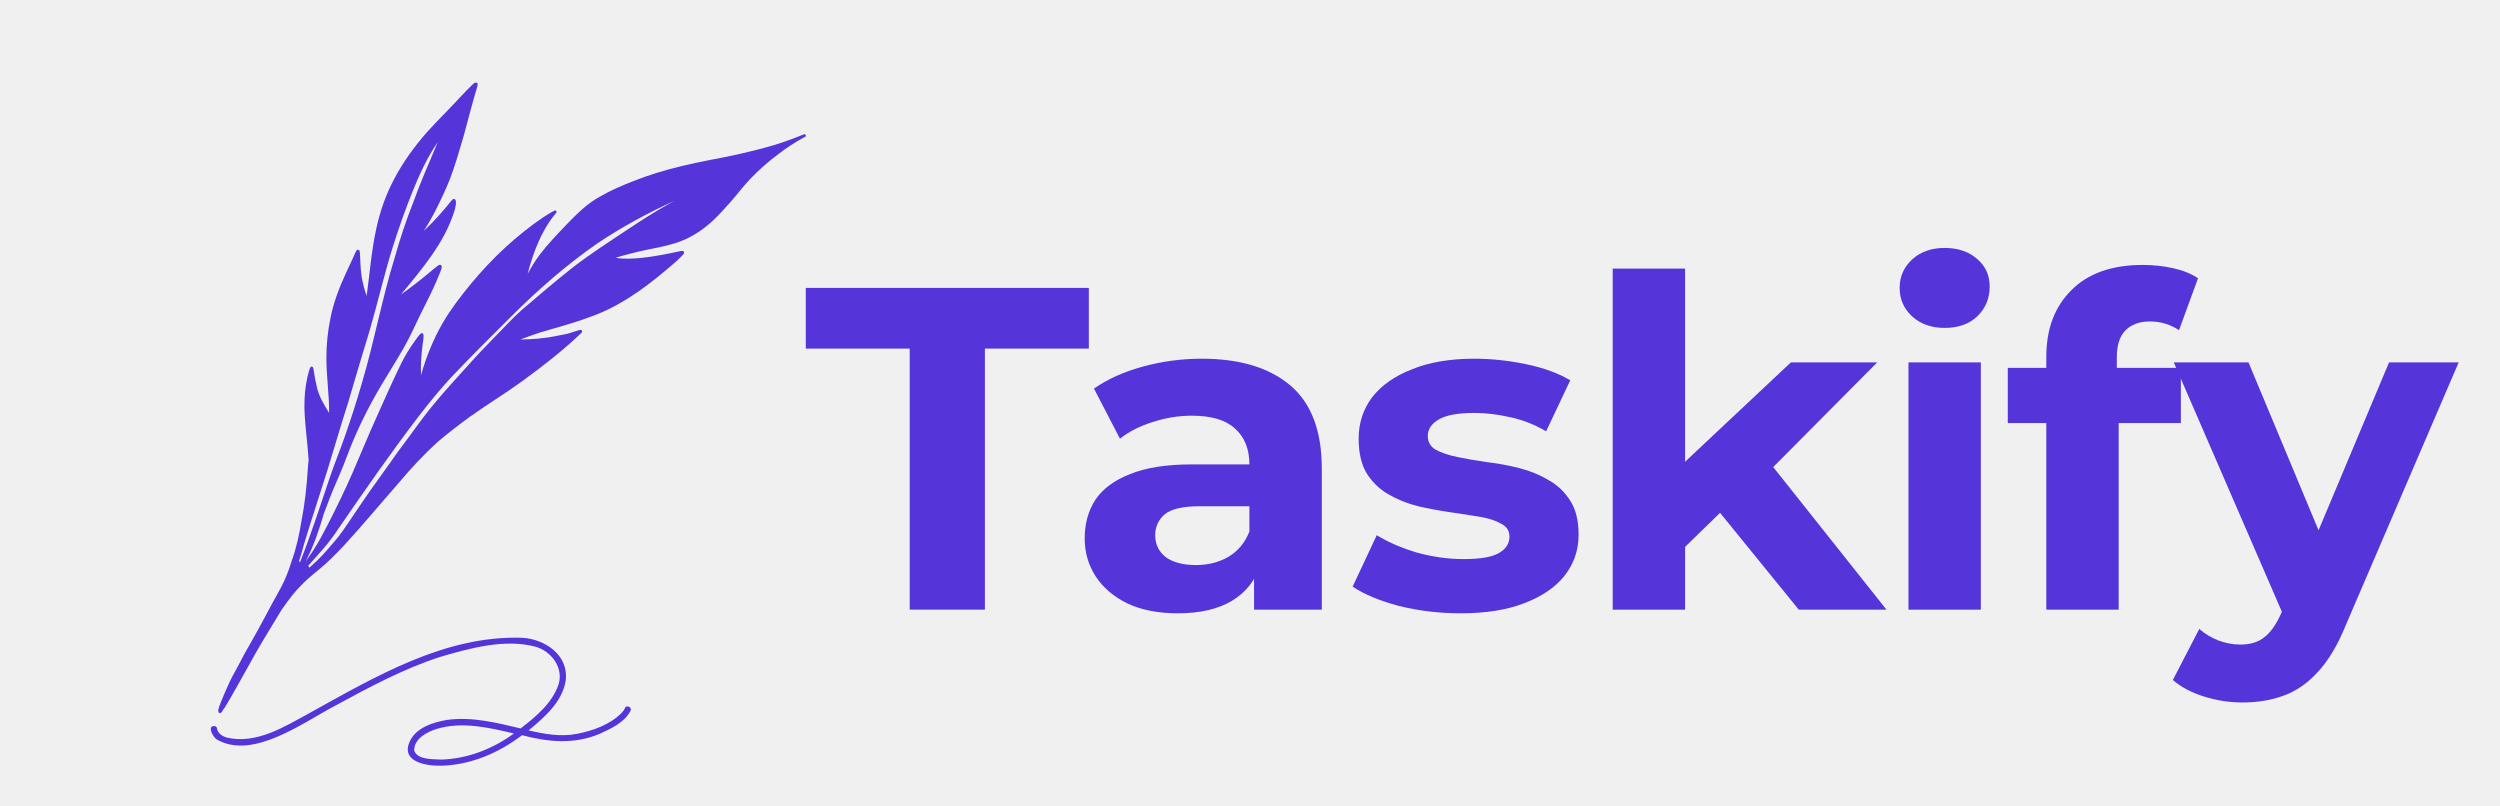
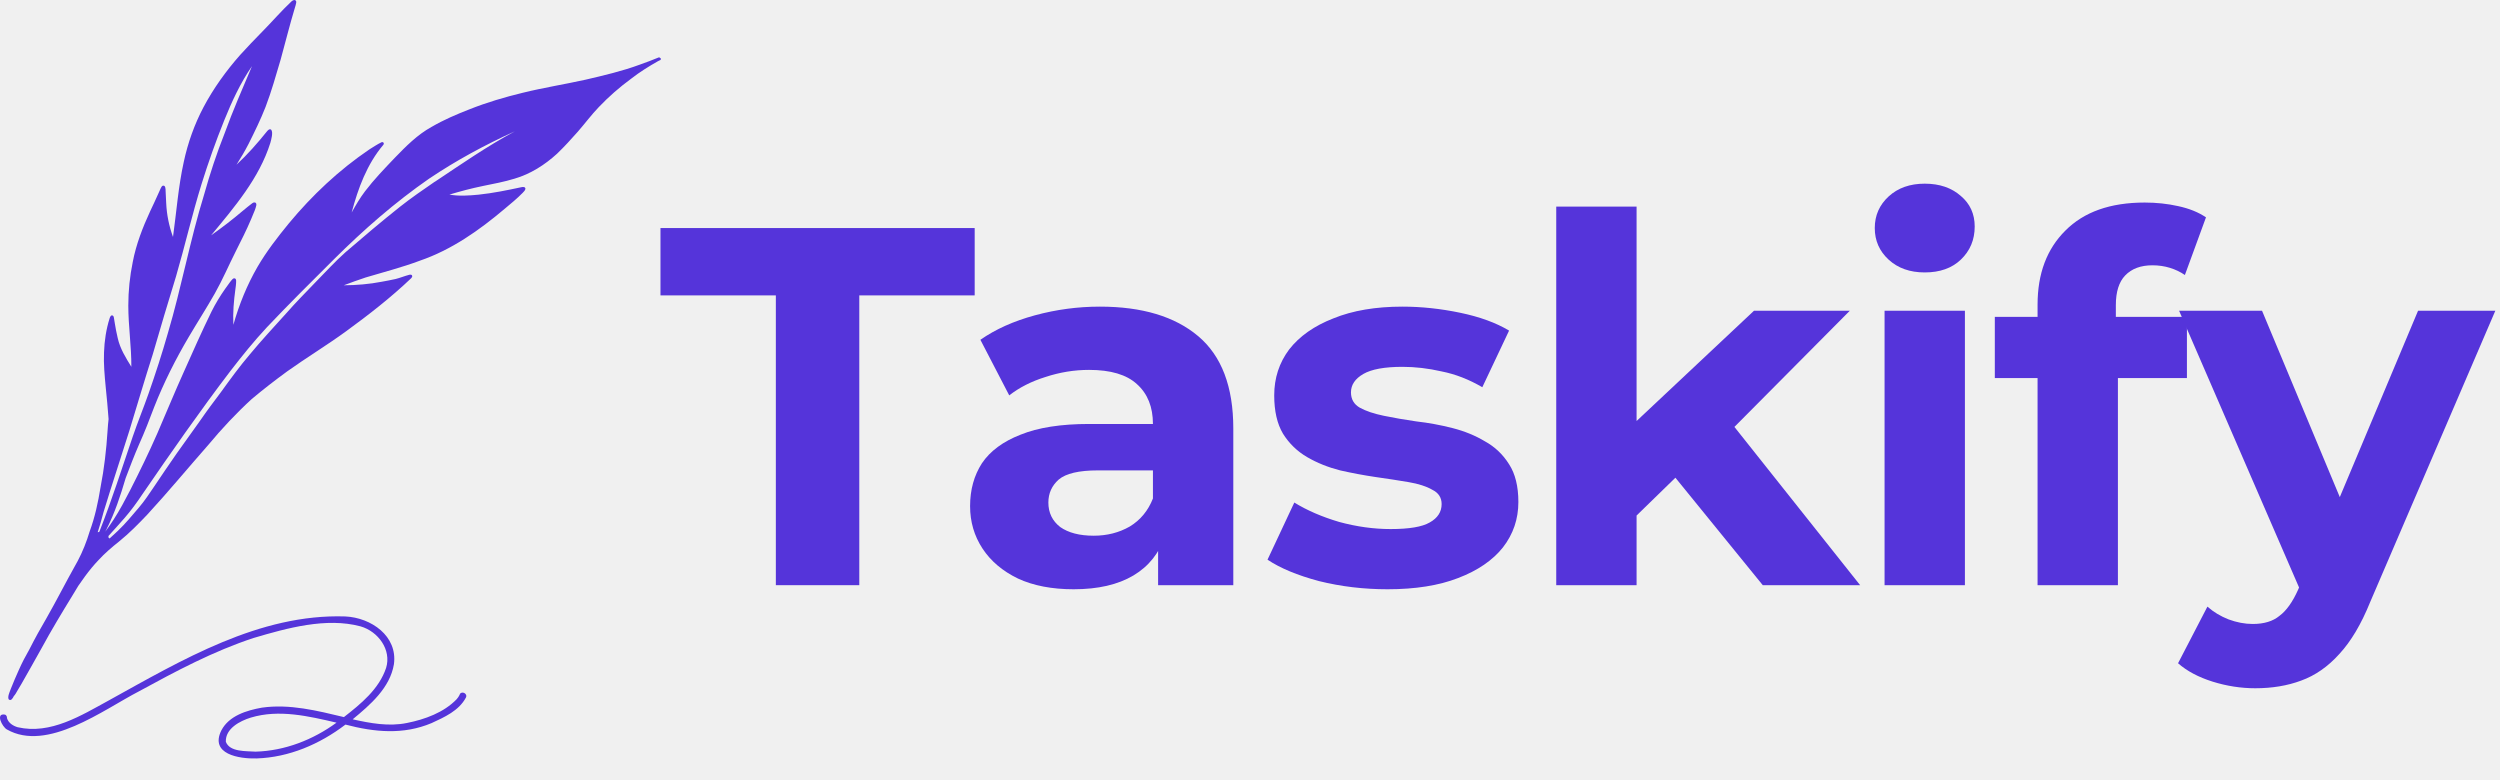
- <svg xmlns="http://www.w3.org/2000/svg" width="121" height="39" viewBox="0 0 121 39" fill="none">
-   <g clip-path="url(#clip0_494_4218)">
-     <path d="M38.995 6.532C38.981 6.506 38.95 6.488 38.919 6.497C38.649 6.612 38.379 6.709 38.099 6.811C37.333 7.093 36.536 7.279 35.738 7.465C34.825 7.668 33.895 7.814 32.987 8.039C32.203 8.229 31.423 8.459 30.67 8.76C30.103 8.98 29.544 9.219 29.022 9.524C28.401 9.864 27.901 10.373 27.413 10.876C26.966 11.345 26.514 11.813 26.12 12.33C25.898 12.622 25.712 12.94 25.535 13.258C25.814 12.207 26.204 11.146 26.917 10.306C26.97 10.24 26.908 10.16 26.833 10.196C26.651 10.284 26.483 10.399 26.31 10.505C24.99 11.398 23.811 12.507 22.797 13.731C22.301 14.336 21.822 14.955 21.428 15.631C20.972 16.422 20.626 17.275 20.378 18.155C20.351 17.633 20.396 17.112 20.467 16.595C20.48 16.502 20.493 16.414 20.498 16.321C20.498 16.259 20.515 16.171 20.453 16.135C20.409 16.113 20.365 16.135 20.334 16.171C20.294 16.21 20.263 16.255 20.227 16.299C20.157 16.392 20.086 16.489 20.019 16.586C19.798 16.9 19.598 17.231 19.425 17.576C19 18.446 18.61 19.326 18.216 20.21C17.817 21.093 17.45 21.995 17.064 22.883C16.696 23.723 16.293 24.549 15.877 25.367C15.651 25.804 15.42 26.242 15.15 26.657C15.035 26.834 14.915 27.006 14.791 27.174C14.809 27.139 14.827 27.108 14.845 27.073C15.208 26.361 15.456 25.601 15.682 24.837C15.868 24.346 16.054 23.855 16.262 23.378C16.506 22.835 16.723 22.282 16.931 21.725C17.348 20.674 17.853 19.666 18.429 18.689C18.801 18.058 19.2 17.439 19.563 16.798C19.904 16.197 20.174 15.561 20.484 14.946C20.715 14.487 20.95 14.027 21.149 13.554C21.206 13.422 21.264 13.285 21.317 13.148C21.339 13.082 21.366 13.011 21.379 12.94C21.379 12.914 21.384 12.883 21.366 12.856C21.326 12.794 21.246 12.816 21.198 12.856C21.056 12.962 20.923 13.073 20.786 13.188C20.343 13.563 19.882 13.917 19.408 14.253C20.422 13.024 21.503 11.769 21.991 10.222C22.026 10.09 22.124 9.758 22.026 9.648C21.96 9.59 21.884 9.67 21.845 9.718C21.432 10.231 20.998 10.726 20.515 11.172C20.701 10.881 20.879 10.58 21.038 10.271C21.304 9.741 21.565 9.206 21.782 8.653C22.039 7.977 22.234 7.284 22.438 6.594C22.646 5.843 22.832 5.083 23.058 4.336C23.081 4.265 23.103 4.194 23.116 4.119C23.116 4.097 23.125 4.071 23.116 4.049C23.103 4.009 23.054 3.982 23.014 3.996C22.979 4.004 22.943 4.027 22.912 4.053C22.46 4.477 22.057 4.95 21.623 5.388C21.304 5.715 20.98 6.046 20.675 6.386C20.059 7.085 19.51 7.845 19.076 8.667C18.681 9.414 18.393 10.222 18.216 11.049C17.977 12.127 17.897 13.232 17.746 14.323C17.574 13.85 17.472 13.351 17.45 12.843C17.441 12.675 17.432 12.498 17.423 12.317C17.423 12.233 17.423 12.052 17.294 12.092C17.255 12.114 17.232 12.158 17.21 12.202C17.17 12.282 17.135 12.366 17.099 12.45C16.989 12.706 16.865 12.953 16.75 13.205C16.422 13.912 16.138 14.646 15.992 15.41C15.863 16.038 15.797 16.679 15.797 17.315C15.797 18.208 15.934 19.087 15.93 19.984C15.686 19.591 15.438 19.193 15.336 18.734C15.283 18.517 15.243 18.301 15.208 18.084C15.199 18.022 15.186 17.956 15.177 17.894C15.168 17.85 15.168 17.792 15.132 17.761C15.053 17.7 14.999 17.806 14.982 17.872C14.831 18.349 14.756 18.853 14.738 19.357C14.716 19.865 14.765 20.373 14.813 20.881C14.858 21.341 14.906 21.801 14.938 22.265C14.915 22.433 14.906 22.6 14.893 22.768C14.84 23.595 14.747 24.421 14.588 25.234C14.481 25.888 14.344 26.534 14.113 27.161C13.98 27.607 13.808 28.041 13.591 28.451C13.555 28.509 13.524 28.571 13.493 28.628C13.063 29.393 12.669 30.175 12.235 30.935C11.974 31.381 11.721 31.837 11.486 32.301C11.313 32.601 11.154 32.906 11.017 33.22C10.897 33.485 10.782 33.755 10.675 34.024C10.636 34.139 10.52 34.369 10.582 34.484C10.675 34.568 10.751 34.457 10.808 34.338C10.822 34.325 10.835 34.311 10.844 34.298C10.879 34.249 10.91 34.201 10.937 34.148C11.008 34.029 11.079 33.914 11.145 33.799C11.438 33.291 11.721 32.778 12.009 32.265C12.439 31.47 12.908 30.696 13.382 29.923C13.462 29.795 13.537 29.667 13.617 29.534C13.715 29.393 13.812 29.256 13.914 29.114C14.096 28.867 14.291 28.628 14.503 28.407C14.765 28.12 15.093 27.842 15.398 27.599C15.841 27.241 16.24 26.834 16.63 26.423C17.538 25.438 18.393 24.404 19.279 23.396C19.869 22.689 20.502 22.008 21.18 21.39C21.68 20.97 22.199 20.568 22.726 20.183C23.568 19.582 24.454 19.047 25.291 18.438C26.279 17.717 27.245 16.966 28.131 16.122C28.158 16.091 28.189 16.056 28.171 16.011C28.153 15.954 28.082 15.963 28.034 15.976C27.834 16.029 27.644 16.109 27.449 16.157C27.25 16.201 27.046 16.241 26.846 16.277C26.301 16.383 25.743 16.427 25.189 16.431C25.504 16.312 25.823 16.197 26.142 16.091C26.935 15.852 27.737 15.649 28.512 15.357C29.89 14.884 31.095 14.036 32.198 13.104C32.468 12.878 32.743 12.653 32.991 12.401C33.036 12.348 33.102 12.299 33.111 12.224C33.111 12.136 33.005 12.136 32.938 12.153C32.318 12.286 31.693 12.414 31.064 12.48C30.648 12.52 30.213 12.551 29.797 12.476C30.28 12.33 30.767 12.202 31.263 12.1C31.724 12.008 32.189 11.919 32.637 11.782C33.332 11.579 33.957 11.181 34.489 10.695C34.808 10.39 35.105 10.063 35.397 9.732C35.707 9.378 35.986 8.998 36.314 8.658C36.744 8.207 37.213 7.796 37.714 7.429C38.086 7.138 38.485 6.89 38.897 6.656C38.928 6.638 38.959 6.629 38.99 6.612C39.017 6.594 39.026 6.563 39.012 6.532H38.995ZM14.782 27.528C14.782 27.528 14.782 27.528 14.774 27.528H14.778H14.782ZM15.841 22.777C16.182 21.664 16.51 20.546 16.865 19.436C17.197 18.301 17.529 17.165 17.879 16.038C18.269 14.703 18.579 13.347 18.991 12.017C19.284 11.08 19.611 10.152 19.979 9.241C20.311 8.419 20.684 7.611 21.189 6.877C20.777 7.854 20.351 8.821 19.993 9.816C19.647 10.686 19.355 11.575 19.102 12.476C18.486 14.469 18.114 16.529 17.52 18.526C17.268 19.41 16.984 20.285 16.679 21.155C16.462 21.779 16.205 22.402 15.992 23.025C15.518 24.408 15.079 25.804 14.539 27.166C14.53 27.174 14.521 27.183 14.512 27.192C14.495 27.188 14.477 27.192 14.463 27.196C14.556 26.905 14.645 26.609 14.72 26.313C15.079 25.128 15.474 23.957 15.841 22.777ZM29.159 11.915C28.645 12.268 28.131 12.622 27.644 13.006C26.833 13.652 26.044 14.319 25.26 14.995C24.804 15.402 24.392 15.857 23.962 16.294C23.537 16.736 23.107 17.169 22.704 17.629C22.168 18.225 21.619 18.813 21.105 19.432C20.653 19.962 20.241 20.528 19.833 21.093C19.532 21.496 19.226 21.898 18.943 22.313C18.606 22.795 18.256 23.263 17.919 23.745C17.582 24.231 17.25 24.717 16.922 25.208C16.714 25.517 16.506 25.831 16.262 26.118C15.974 26.458 15.677 26.816 15.35 27.13C15.226 27.241 15.106 27.351 14.986 27.466C14.986 27.466 14.986 27.466 14.982 27.466C14.924 27.453 14.924 27.4 14.938 27.355C15.172 27.095 15.407 26.838 15.637 26.573C15.917 26.251 16.169 25.906 16.404 25.552C17.653 23.732 18.916 21.916 20.258 20.157C20.759 19.507 21.277 18.866 21.836 18.265C22.797 17.249 23.789 16.268 24.782 15.278C26.062 14.005 27.427 12.812 28.911 11.782C30.094 10.987 31.352 10.306 32.65 9.718C31.436 10.368 30.302 11.159 29.159 11.919V11.915Z" fill="#5534DA" />
-     <path d="M30.249 34.276C30.214 34.351 30.165 34.417 30.112 34.479C29.554 35.058 28.73 35.359 27.95 35.513C27.161 35.677 26.351 35.526 25.58 35.354C26.346 34.722 27.206 33.984 27.378 32.955C27.547 31.722 26.381 30.922 25.261 30.869C21.513 30.745 18.128 32.773 14.951 34.528C13.746 35.186 12.404 36.03 10.973 35.699C10.773 35.641 10.569 35.513 10.508 35.301C10.512 35.244 10.485 35.177 10.428 35.151C9.985 35.062 10.299 35.686 10.503 35.796C12.262 36.799 14.707 34.939 16.263 34.135C17.866 33.26 19.523 32.376 21.269 31.805C22.718 31.377 24.432 30.9 25.925 31.302C26.687 31.523 27.281 32.318 27.037 33.114C26.732 34.033 25.939 34.682 25.199 35.257C24.033 34.978 22.824 34.674 21.619 34.846C20.954 34.965 20.188 35.2 19.856 35.836C19.337 36.879 20.635 37.082 21.389 37.06C22.802 37.016 24.149 36.437 25.265 35.584C26.532 35.915 27.786 36.039 29.022 35.518C29.58 35.261 30.214 34.978 30.515 34.408C30.608 34.236 30.333 34.095 30.245 34.267L30.249 34.276ZM21.349 36.764C20.941 36.733 20.223 36.79 20.05 36.335C20.024 35.761 20.662 35.425 21.14 35.279C22.368 34.908 23.661 35.217 24.875 35.5C23.852 36.247 22.625 36.728 21.349 36.764Z" fill="#5534DA" />
-   </g>
-   <path d="M44.03 29.507V16.872H39V13.935H52.699V16.872H47.669V29.507H44.03Z" fill="#5534DA" />
-   <path d="M60.696 29.507V27.171L60.471 26.659V22.477C60.471 21.736 60.239 21.157 59.775 20.742C59.326 20.327 58.63 20.119 57.687 20.119C57.043 20.119 56.407 20.223 55.778 20.431C55.164 20.623 54.64 20.89 54.206 21.232L52.948 18.807C53.607 18.347 54.4 17.991 55.328 17.739C56.257 17.487 57.2 17.361 58.158 17.361C60 17.361 61.429 17.791 62.447 18.651C63.466 19.511 63.975 20.853 63.975 22.677V29.507H60.696ZM57.013 29.684C56.07 29.684 55.261 29.529 54.587 29.217C53.914 28.891 53.397 28.454 53.038 27.905C52.679 27.356 52.499 26.741 52.499 26.059C52.499 25.347 52.671 24.724 53.015 24.19C53.375 23.656 53.936 23.241 54.7 22.944C55.463 22.633 56.459 22.477 57.687 22.477H60.898V24.502H58.068C57.245 24.502 56.676 24.635 56.362 24.902C56.062 25.169 55.912 25.503 55.912 25.903C55.912 26.348 56.085 26.704 56.429 26.971C56.788 27.223 57.275 27.349 57.889 27.349C58.473 27.349 58.997 27.215 59.461 26.948C59.925 26.667 60.262 26.259 60.471 25.725L61.01 27.327C60.756 28.098 60.292 28.683 59.618 29.084C58.944 29.484 58.076 29.684 57.013 29.684Z" fill="#5534DA" />
-   <path d="M70.7 29.684C69.667 29.684 68.671 29.566 67.713 29.329C66.77 29.076 66.021 28.765 65.467 28.394L66.635 25.903C67.189 26.244 67.84 26.526 68.589 26.748C69.352 26.956 70.101 27.06 70.834 27.06C71.643 27.06 72.212 26.963 72.541 26.77C72.885 26.578 73.058 26.311 73.058 25.97C73.058 25.688 72.923 25.48 72.653 25.347C72.399 25.198 72.055 25.087 71.62 25.013C71.186 24.939 70.707 24.865 70.183 24.791C69.674 24.716 69.158 24.62 68.634 24.502C68.11 24.368 67.63 24.175 67.196 23.923C66.762 23.671 66.41 23.33 66.141 22.9C65.886 22.47 65.759 21.914 65.759 21.232C65.759 20.475 65.976 19.808 66.41 19.23C66.859 18.651 67.503 18.199 68.342 17.873C69.18 17.532 70.183 17.361 71.351 17.361C72.174 17.361 73.013 17.45 73.866 17.628C74.719 17.806 75.431 18.065 76 18.407L74.832 20.876C74.248 20.535 73.656 20.305 73.058 20.186C72.474 20.053 71.905 19.986 71.351 19.986C70.572 19.986 70.004 20.09 69.644 20.297C69.285 20.505 69.105 20.772 69.105 21.098C69.105 21.395 69.233 21.617 69.487 21.765C69.757 21.914 70.108 22.032 70.543 22.121C70.977 22.21 71.448 22.292 71.957 22.366C72.481 22.425 73.005 22.522 73.529 22.655C74.053 22.789 74.525 22.982 74.944 23.234C75.378 23.471 75.73 23.805 76 24.235C76.269 24.65 76.404 25.198 76.404 25.881C76.404 26.622 76.179 27.282 75.73 27.86C75.281 28.424 74.63 28.869 73.776 29.195C72.938 29.521 71.912 29.684 70.7 29.684Z" fill="#5534DA" />
-   <path d="M80.952 27.06L81.042 22.833L86.679 17.539H90.856L85.443 22.989L83.624 24.457L80.952 27.06ZM78.055 29.507V13.001H81.558V29.507H78.055ZM87.06 29.507L82.973 24.479L85.174 21.788L91.305 29.507H87.06Z" fill="#5534DA" />
-   <path d="M92.37 29.507V17.539H95.873V29.507H92.37ZM94.121 15.871C93.478 15.871 92.954 15.685 92.549 15.315C92.145 14.944 91.943 14.484 91.943 13.935C91.943 13.387 92.145 12.927 92.549 12.556C92.954 12.185 93.478 12 94.121 12C94.765 12 95.289 12.178 95.694 12.534C96.098 12.875 96.3 13.32 96.3 13.869C96.3 14.447 96.098 14.929 95.694 15.315C95.304 15.685 94.78 15.871 94.121 15.871Z" fill="#5534DA" />
-   <path d="M99.041 29.507V17.272C99.041 15.922 99.445 14.847 100.254 14.046C101.062 13.231 102.215 12.823 103.712 12.823C104.221 12.823 104.708 12.875 105.172 12.979C105.651 13.083 106.055 13.246 106.384 13.468L105.464 15.982C105.269 15.848 105.052 15.745 104.812 15.67C104.573 15.596 104.318 15.559 104.049 15.559C103.54 15.559 103.143 15.707 102.859 16.004C102.589 16.286 102.454 16.716 102.454 17.294V18.407L102.544 19.897V29.507H99.041ZM97.177 20.475V17.806H105.554V20.475H97.177Z" fill="#5534DA" />
-   <path d="M108.535 34C107.906 34 107.285 33.904 106.671 33.711C106.057 33.518 105.556 33.251 105.166 32.91L106.446 30.441C106.716 30.678 107.023 30.863 107.367 30.997C107.726 31.13 108.078 31.197 108.423 31.197C108.917 31.197 109.306 31.078 109.59 30.841C109.89 30.619 110.159 30.241 110.399 29.707L111.028 28.239L111.297 27.86L115.631 17.539H119L113.543 30.241C113.154 31.205 112.704 31.961 112.195 32.51C111.701 33.058 111.147 33.444 110.534 33.666C109.935 33.889 109.269 34 108.535 34ZM110.601 29.974L105.211 17.539H108.827L113.004 27.549L110.601 29.974Z" fill="#5534DA" />
-   <defs>
-     <clipPath id="clip0_494_4218">
-       <rect width="28.797" height="33.069" fill="white" transform="translate(10.2021 4)" />
-     </clipPath>
-   </defs>
+ <svg xmlns="http://www.w3.org/2000/svg" width="109" height="34" viewBox="0 0 109 34" fill="none">
+   <path d="M28.791 2.54C28.778 2.514 28.747 2.496 28.716 2.505C28.446 2.62 28.175 2.717 27.896 2.818C27.13 3.101 26.332 3.287 25.535 3.473C24.622 3.676 23.692 3.822 22.784 4.047C22 4.237 21.22 4.467 20.467 4.767C19.9 4.988 19.341 5.227 18.819 5.532C18.198 5.872 17.698 6.38 17.21 6.884C16.763 7.353 16.311 7.821 15.917 8.338C15.695 8.63 15.509 8.948 15.332 9.266C15.611 8.214 16.001 7.154 16.714 6.314C16.767 6.248 16.705 6.168 16.63 6.204C16.448 6.292 16.28 6.407 16.107 6.513C14.787 7.406 13.608 8.515 12.594 9.739C12.098 10.344 11.619 10.963 11.225 11.639C10.768 12.43 10.423 13.283 10.175 14.162C10.148 13.641 10.193 13.12 10.264 12.603C10.277 12.51 10.29 12.421 10.294 12.329C10.294 12.267 10.312 12.178 10.25 12.143C10.206 12.121 10.162 12.143 10.131 12.178C10.091 12.218 10.06 12.262 10.024 12.306C9.953 12.399 9.882 12.496 9.816 12.594C9.595 12.908 9.395 13.239 9.222 13.584C8.797 14.454 8.407 15.334 8.013 16.218C7.614 17.101 7.246 18.003 6.861 18.891C6.493 19.731 6.09 20.557 5.674 21.375C5.448 21.812 5.217 22.25 4.947 22.665C4.832 22.842 4.712 23.014 4.588 23.182C4.606 23.147 4.624 23.116 4.641 23.081C5.005 22.369 5.253 21.609 5.479 20.844C5.665 20.354 5.851 19.863 6.059 19.386C6.303 18.843 6.52 18.29 6.728 17.733C7.144 16.681 7.65 15.674 8.226 14.697C8.598 14.065 8.996 13.447 9.36 12.806C9.701 12.205 9.971 11.569 10.281 10.954C10.512 10.495 10.746 10.035 10.946 9.562C11.003 9.43 11.061 9.293 11.114 9.156C11.136 9.089 11.163 9.019 11.176 8.948C11.176 8.921 11.181 8.89 11.163 8.864C11.123 8.802 11.043 8.824 10.995 8.864C10.853 8.97 10.72 9.08 10.582 9.195C10.139 9.571 9.679 9.925 9.205 10.26C10.219 9.032 11.3 7.777 11.787 6.23C11.823 6.098 11.92 5.766 11.823 5.656C11.757 5.598 11.681 5.678 11.641 5.726C11.229 6.239 10.795 6.734 10.312 7.18C10.498 6.889 10.675 6.588 10.835 6.279C11.101 5.748 11.362 5.214 11.579 4.661C11.836 3.985 12.031 3.291 12.235 2.602C12.443 1.851 12.629 1.091 12.855 0.344C12.877 0.273 12.9 0.202 12.913 0.127C12.913 0.105 12.922 0.079 12.913 0.056C12.9 0.017 12.851 -0.01 12.811 0.003C12.775 0.012 12.74 0.034 12.709 0.061C12.257 0.485 11.854 0.958 11.42 1.395C11.101 1.723 10.777 2.054 10.472 2.394C9.856 3.092 9.307 3.853 8.872 4.675C8.478 5.421 8.19 6.23 8.013 7.056C7.774 8.135 7.694 9.24 7.543 10.331C7.37 9.858 7.269 9.359 7.246 8.851C7.238 8.683 7.229 8.506 7.22 8.325C7.22 8.241 7.22 8.06 7.091 8.099C7.051 8.121 7.029 8.166 7.007 8.21C6.967 8.289 6.932 8.373 6.896 8.457C6.786 8.714 6.662 8.961 6.546 9.213C6.219 9.92 5.935 10.654 5.789 11.418C5.66 12.046 5.594 12.687 5.594 13.323C5.594 14.216 5.731 15.095 5.727 15.992C5.483 15.599 5.235 15.201 5.133 14.742C5.08 14.525 5.04 14.308 5.005 14.092C4.996 14.03 4.982 13.964 4.974 13.902C4.965 13.858 4.965 13.8 4.929 13.769C4.85 13.707 4.796 13.813 4.779 13.88C4.628 14.357 4.553 14.861 4.535 15.365C4.513 15.873 4.562 16.381 4.61 16.889C4.655 17.349 4.703 17.808 4.734 18.272C4.712 18.44 4.703 18.608 4.69 18.776C4.637 19.603 4.544 20.429 4.384 21.242C4.278 21.896 4.141 22.541 3.91 23.169C3.777 23.615 3.605 24.048 3.388 24.459C3.352 24.517 3.321 24.579 3.29 24.636C2.86 25.401 2.466 26.183 2.032 26.943C1.77 27.389 1.518 27.844 1.283 28.308C1.11 28.609 0.951 28.914 0.813 29.228C0.694 29.493 0.579 29.762 0.472 30.032C0.432 30.147 0.317 30.377 0.379 30.491C0.472 30.575 0.548 30.465 0.605 30.346C0.619 30.332 0.632 30.319 0.641 30.306C0.676 30.257 0.707 30.209 0.734 30.156C0.805 30.036 0.876 29.921 0.942 29.806C1.234 29.298 1.518 28.786 1.806 28.273C2.236 27.478 2.705 26.704 3.179 25.931C3.259 25.803 3.334 25.674 3.414 25.542C3.512 25.401 3.609 25.264 3.711 25.122C3.893 24.875 4.088 24.636 4.3 24.415C4.562 24.128 4.889 23.849 5.195 23.606C5.638 23.248 6.037 22.842 6.427 22.431C7.335 21.445 8.19 20.411 9.076 19.404C9.665 18.697 10.299 18.016 10.977 17.397C11.477 16.978 11.996 16.575 12.523 16.191C13.365 15.59 14.251 15.055 15.088 14.445C16.076 13.725 17.042 12.974 17.928 12.13C17.955 12.099 17.986 12.063 17.968 12.019C17.95 11.962 17.879 11.971 17.831 11.984C17.631 12.037 17.441 12.117 17.246 12.165C17.046 12.209 16.843 12.249 16.643 12.284C16.098 12.39 15.54 12.435 14.986 12.439C15.301 12.32 15.62 12.205 15.939 12.099C16.732 11.86 17.534 11.657 18.309 11.365C19.687 10.892 20.892 10.044 21.995 9.111C22.265 8.886 22.54 8.661 22.788 8.409C22.832 8.356 22.899 8.307 22.908 8.232C22.908 8.144 22.802 8.144 22.735 8.161C22.115 8.294 21.49 8.422 20.861 8.488C20.445 8.528 20.01 8.559 19.594 8.484C20.077 8.338 20.564 8.21 21.06 8.108C21.521 8.015 21.986 7.927 22.434 7.79C23.129 7.587 23.754 7.189 24.286 6.703C24.605 6.398 24.901 6.071 25.194 5.74C25.504 5.386 25.783 5.006 26.111 4.666C26.541 4.215 27.01 3.804 27.511 3.437C27.883 3.145 28.282 2.898 28.694 2.664C28.725 2.646 28.756 2.637 28.787 2.62C28.814 2.602 28.822 2.571 28.809 2.54H28.791ZM4.579 23.536C4.579 23.536 4.579 23.536 4.57 23.536H4.575H4.579ZM5.638 18.785C5.979 17.671 6.307 16.553 6.662 15.444C6.994 14.308 7.326 13.173 7.676 12.046C8.066 10.711 8.376 9.354 8.788 8.024C9.081 7.087 9.408 6.159 9.776 5.249C10.108 4.427 10.481 3.618 10.986 2.885C10.574 3.861 10.148 4.829 9.789 5.824C9.444 6.694 9.151 7.582 8.899 8.484C8.283 10.477 7.911 12.536 7.317 14.534C7.065 15.418 6.781 16.293 6.476 17.163C6.258 17.786 6.001 18.409 5.789 19.032C5.315 20.416 4.876 21.812 4.336 23.173C4.327 23.182 4.318 23.191 4.309 23.2C4.291 23.195 4.274 23.2 4.26 23.204C4.353 22.913 4.442 22.616 4.517 22.32C4.876 21.136 5.27 19.965 5.638 18.785ZM18.956 7.923C18.442 8.276 17.928 8.63 17.441 9.014C16.63 9.659 15.841 10.327 15.057 11.003C14.601 11.409 14.189 11.865 13.759 12.302C13.334 12.744 12.904 13.177 12.501 13.637C11.965 14.233 11.415 14.821 10.902 15.44C10.45 15.97 10.037 16.536 9.63 17.101C9.329 17.503 9.023 17.906 8.739 18.321C8.403 18.803 8.053 19.271 7.716 19.753C7.379 20.239 7.047 20.725 6.719 21.216C6.511 21.525 6.303 21.839 6.059 22.126C5.771 22.466 5.474 22.824 5.146 23.138C5.022 23.248 4.903 23.359 4.783 23.474C4.783 23.474 4.783 23.474 4.779 23.474C4.721 23.46 4.721 23.407 4.734 23.363C4.969 23.103 5.204 22.846 5.434 22.581C5.713 22.259 5.966 21.914 6.201 21.56C7.45 19.74 8.713 17.923 10.055 16.164C10.556 15.515 11.074 14.874 11.633 14.273C12.594 13.257 13.586 12.275 14.579 11.286C15.859 10.013 17.224 8.82 18.708 7.79C19.891 6.995 21.149 6.314 22.447 5.726C21.233 6.376 20.099 7.167 18.956 7.927V7.923Z" fill="#5534DA" />
+   <path d="M20.046 30.284C20.011 30.359 19.962 30.425 19.909 30.487C19.351 31.066 18.526 31.366 17.747 31.521C16.958 31.685 16.147 31.534 15.377 31.362C16.143 30.73 17.003 29.992 17.175 28.962C17.344 27.729 16.178 26.93 15.057 26.877C11.309 26.753 7.925 28.781 4.748 30.536C3.543 31.194 2.201 32.038 0.77 31.707C0.57 31.649 0.366 31.521 0.304 31.309C0.309 31.252 0.282 31.185 0.225 31.159C-0.218 31.07 0.096 31.693 0.3 31.804C2.059 32.807 4.504 30.947 6.059 30.142C7.663 29.267 9.32 28.383 11.066 27.813C12.514 27.385 14.229 26.907 15.722 27.31C16.484 27.53 17.078 28.326 16.834 29.121C16.528 30.041 15.735 30.69 14.995 31.265C13.83 30.986 12.621 30.681 11.416 30.854C10.751 30.973 9.985 31.207 9.652 31.844C9.134 32.887 10.432 33.09 11.185 33.068C12.599 33.024 13.945 32.445 15.062 31.592C16.329 31.923 17.583 32.047 18.819 31.526C19.377 31.269 20.011 30.986 20.312 30.416C20.405 30.244 20.13 30.102 20.042 30.275L20.046 30.284ZM11.146 32.772C10.738 32.741 10.02 32.798 9.847 32.343C9.821 31.768 10.459 31.433 10.937 31.287C12.165 30.916 13.458 31.225 14.672 31.508C13.649 32.255 12.421 32.736 11.146 32.772Z" fill="#5534DA" />
+   <path d="M33.827 25.514V12.879H28.797V9.943H42.496V12.879H37.465V25.514H33.827Z" fill="#5534DA" />
+   <path d="M50.493 25.514V23.179L50.268 22.667V18.485C50.268 17.744 50.036 17.165 49.572 16.75C49.123 16.335 48.427 16.127 47.483 16.127C46.84 16.127 46.203 16.231 45.575 16.439C44.961 16.631 44.437 16.898 44.003 17.239L42.745 14.815C43.404 14.355 44.197 13.999 45.125 13.747C46.054 13.495 46.997 13.369 47.955 13.369C49.797 13.369 51.226 13.799 52.244 14.659C53.263 15.519 53.772 16.861 53.772 18.685V25.514H50.493ZM46.81 25.692C45.867 25.692 45.058 25.537 44.384 25.225C43.711 24.899 43.194 24.462 42.835 23.913C42.475 23.364 42.296 22.749 42.296 22.067C42.296 21.355 42.468 20.732 42.812 20.198C43.172 19.664 43.733 19.249 44.497 18.952C45.26 18.641 46.256 18.485 47.483 18.485H50.695V20.509H47.865C47.042 20.509 46.473 20.643 46.158 20.91C45.859 21.177 45.709 21.51 45.709 21.911C45.709 22.356 45.882 22.712 46.226 22.979C46.585 23.231 47.072 23.357 47.686 23.357C48.269 23.357 48.793 23.223 49.258 22.956C49.722 22.674 50.059 22.267 50.268 21.733L50.807 23.334C50.553 24.106 50.089 24.691 49.415 25.092C48.741 25.492 47.873 25.692 46.81 25.692Z" fill="#5534DA" />
+   <path d="M60.496 25.692C59.464 25.692 58.468 25.574 57.51 25.336C56.566 25.084 55.818 24.773 55.264 24.402L56.432 21.911C56.986 22.252 57.637 22.534 58.386 22.756C59.149 22.964 59.898 23.067 60.631 23.067C61.44 23.067 62.009 22.971 62.338 22.778C62.682 22.585 62.855 22.319 62.855 21.977C62.855 21.696 62.72 21.488 62.45 21.355C62.196 21.206 61.852 21.095 61.417 21.021C60.983 20.947 60.504 20.873 59.98 20.799C59.471 20.724 58.955 20.628 58.431 20.509C57.907 20.376 57.427 20.183 56.993 19.931C56.559 19.679 56.207 19.338 55.938 18.908C55.683 18.478 55.556 17.922 55.556 17.239C55.556 16.483 55.773 15.816 56.207 15.237C56.656 14.659 57.3 14.207 58.139 13.88C58.977 13.539 59.98 13.369 61.148 13.369C61.971 13.369 62.81 13.458 63.663 13.636C64.516 13.814 65.228 14.073 65.796 14.414L64.629 16.883C64.045 16.542 63.453 16.312 62.855 16.194C62.271 16.06 61.702 15.994 61.148 15.994C60.369 15.994 59.8 16.098 59.441 16.305C59.082 16.513 58.902 16.78 58.902 17.106C58.902 17.402 59.029 17.625 59.284 17.773C59.553 17.922 59.905 18.04 60.339 18.129C60.773 18.218 61.245 18.3 61.754 18.374C62.278 18.433 62.802 18.53 63.326 18.663C63.85 18.797 64.322 18.989 64.741 19.241C65.175 19.479 65.527 19.812 65.796 20.242C66.066 20.658 66.201 21.206 66.201 21.889C66.201 22.63 65.976 23.29 65.527 23.868C65.078 24.432 64.427 24.877 63.573 25.203C62.735 25.529 61.709 25.692 60.496 25.692Z" fill="#5534DA" />
+   <path d="M70.749 23.067L70.839 18.841L76.475 13.547H80.653L75.24 18.997L73.421 20.465L70.749 23.067ZM67.852 25.514V9.009H71.355V25.514H67.852ZM76.857 25.514L72.77 20.487L74.971 17.796L81.102 25.514H76.857Z" fill="#5534DA" />
+   <path d="M82.167 25.514V13.547H85.67V25.514H82.167ZM83.918 11.878C83.275 11.878 82.751 11.693 82.346 11.322C81.942 10.951 81.74 10.492 81.74 9.943C81.74 9.394 81.942 8.935 82.346 8.564C82.751 8.193 83.275 8.008 83.918 8.008C84.562 8.008 85.086 8.186 85.49 8.542C85.895 8.883 86.097 9.328 86.097 9.876C86.097 10.455 85.895 10.937 85.49 11.322C85.101 11.693 84.577 11.878 83.918 11.878Z" fill="#5534DA" />
+   <path d="M88.838 25.514V13.28C88.838 11.93 89.242 10.855 90.05 10.054C90.859 9.239 92.012 8.831 93.509 8.831C94.018 8.831 94.504 8.883 94.969 8.987C95.448 9.09 95.852 9.254 96.181 9.476L95.261 11.99C95.066 11.856 94.849 11.752 94.609 11.678C94.37 11.604 94.115 11.567 93.846 11.567C93.337 11.567 92.94 11.715 92.656 12.012C92.386 12.294 92.251 12.724 92.251 13.302V14.414L92.341 15.905V25.514H88.838ZM86.974 16.483V13.814H95.35V16.483H86.974Z" fill="#5534DA" />
+   <path d="M98.332 30.008C97.703 30.008 97.082 29.911 96.468 29.719C95.854 29.526 95.352 29.259 94.963 28.918L96.243 26.449C96.513 26.686 96.82 26.871 97.164 27.005C97.523 27.138 97.875 27.205 98.219 27.205C98.713 27.205 99.103 27.086 99.387 26.849C99.687 26.627 99.956 26.248 100.196 25.715L100.825 24.246L101.094 23.868L105.428 13.547H108.797L103.34 26.248C102.95 27.212 102.501 27.969 101.992 28.517C101.498 29.066 100.944 29.452 100.33 29.674C99.732 29.897 99.065 30.008 98.332 30.008ZM100.398 25.982L95.008 13.547H98.624L102.801 23.557L100.398 25.982Z" fill="#5534DA" />
</svg>
